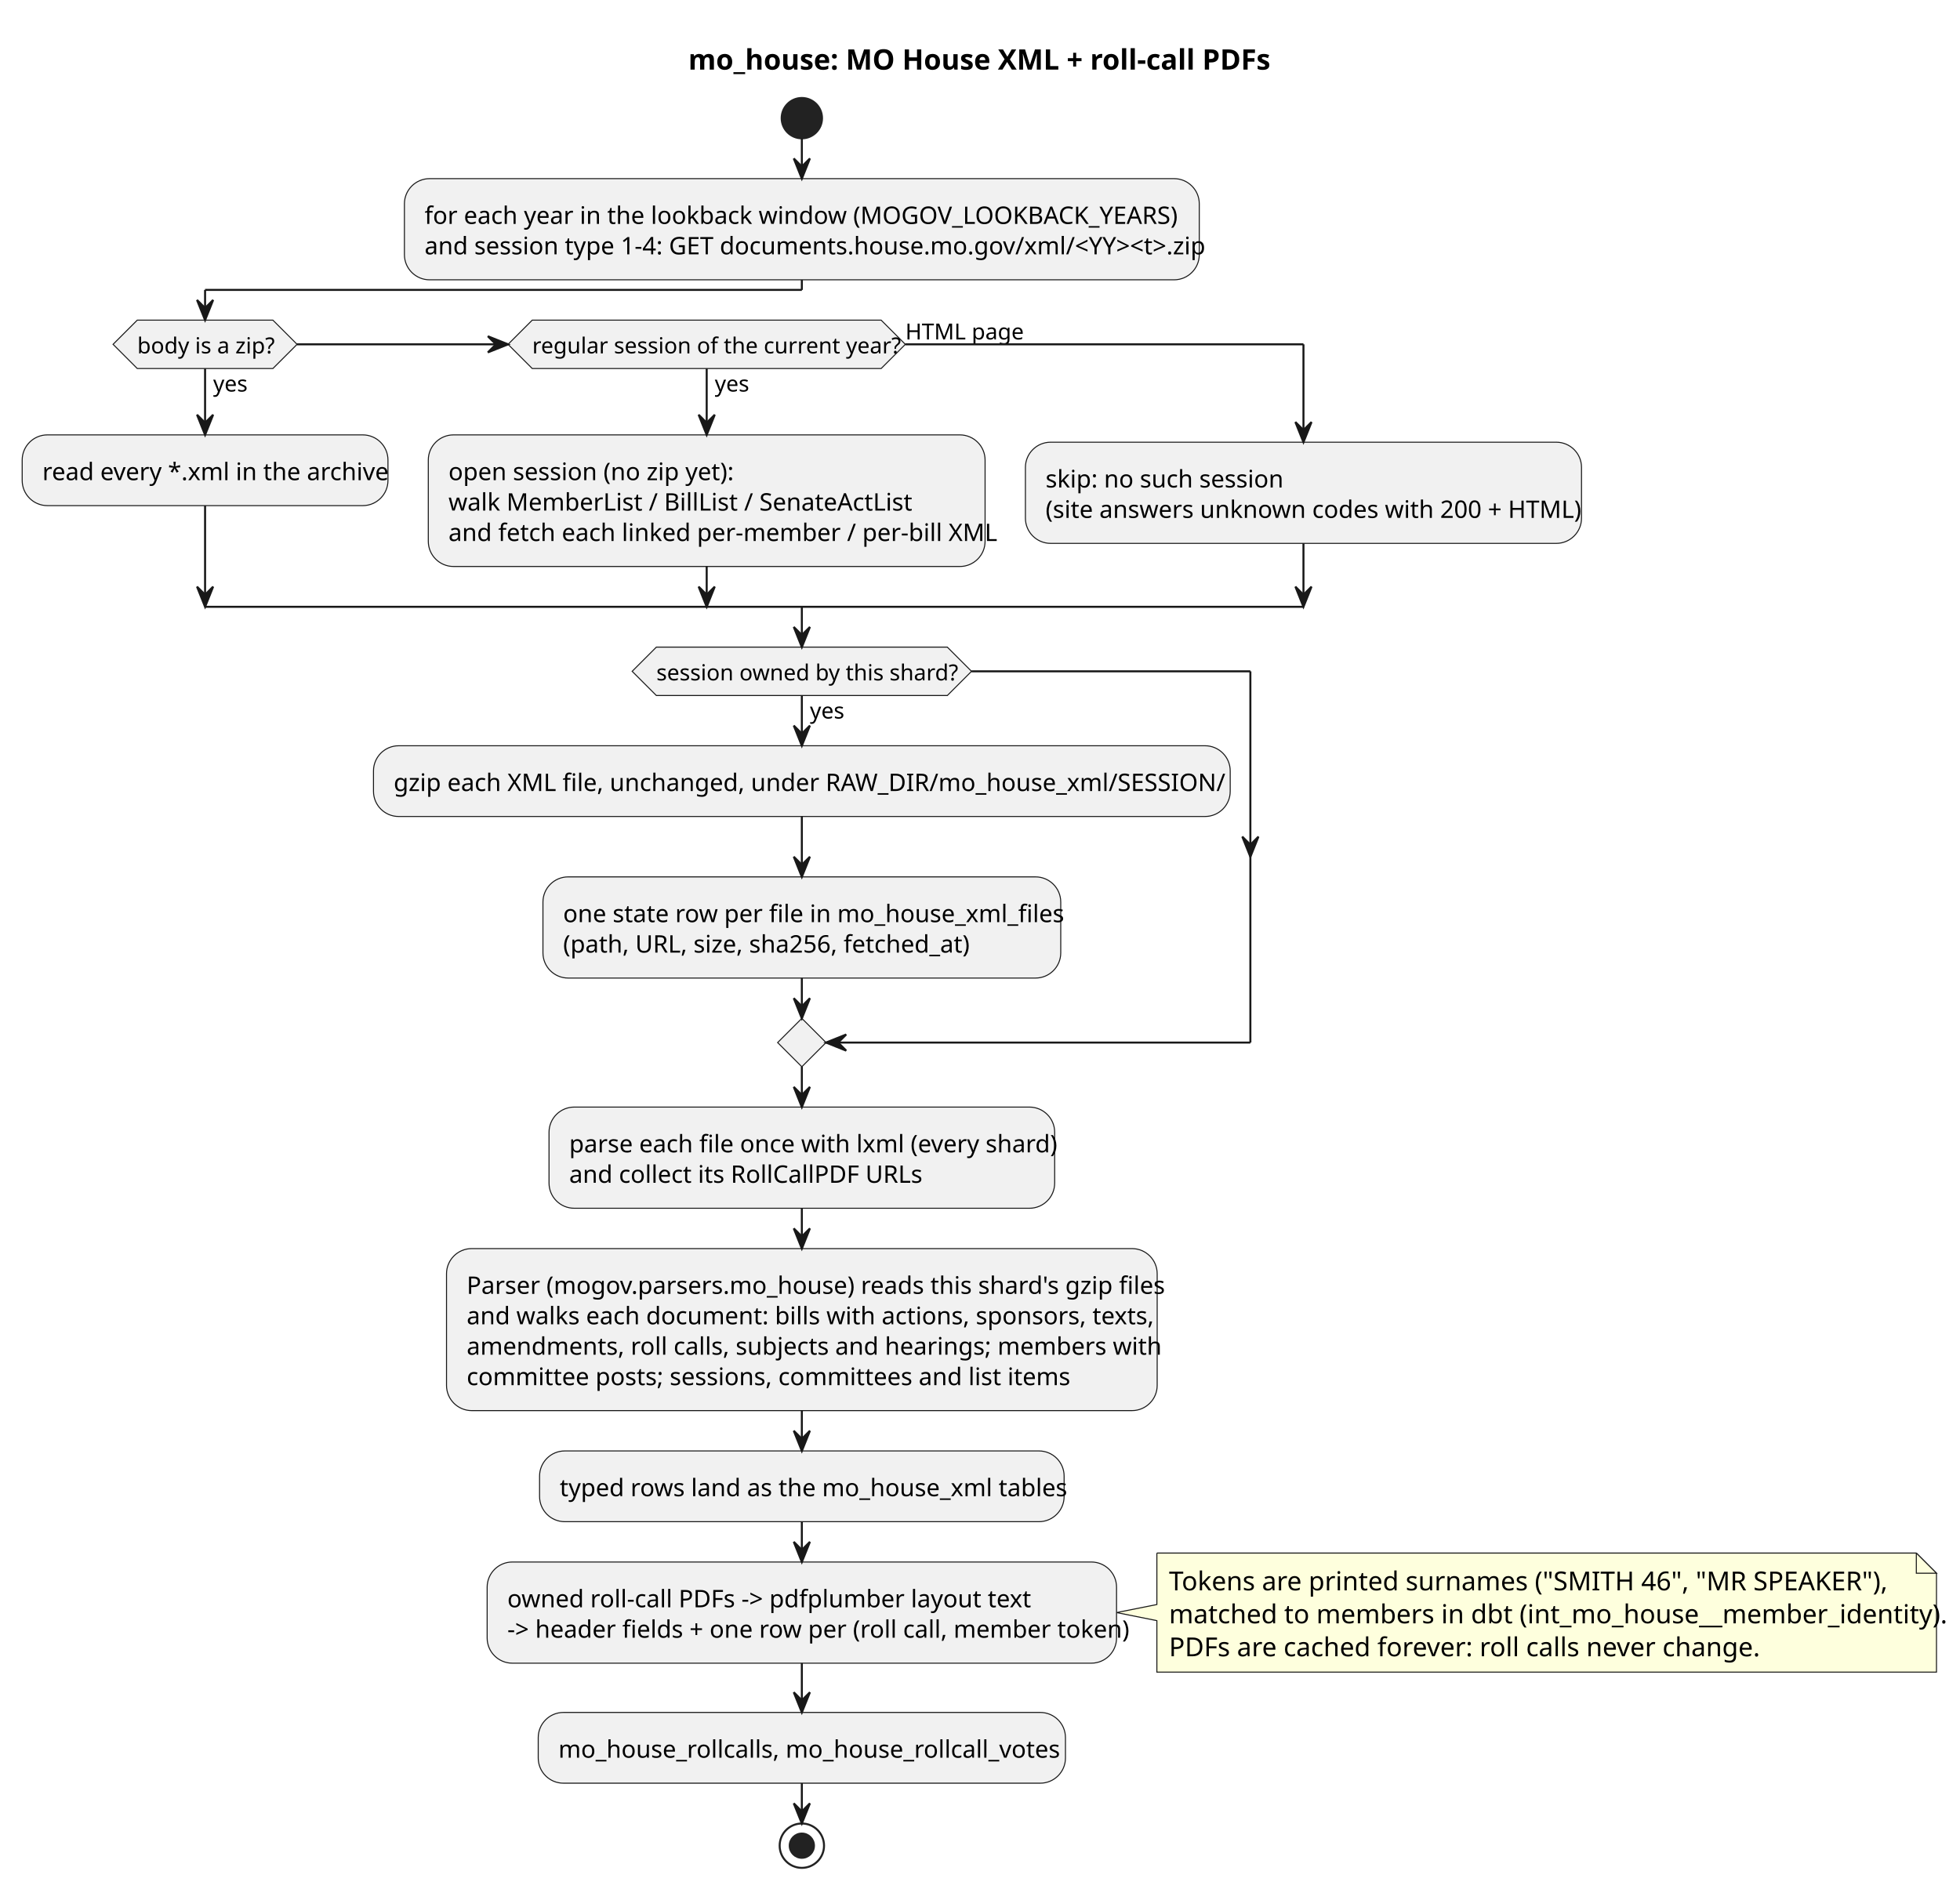
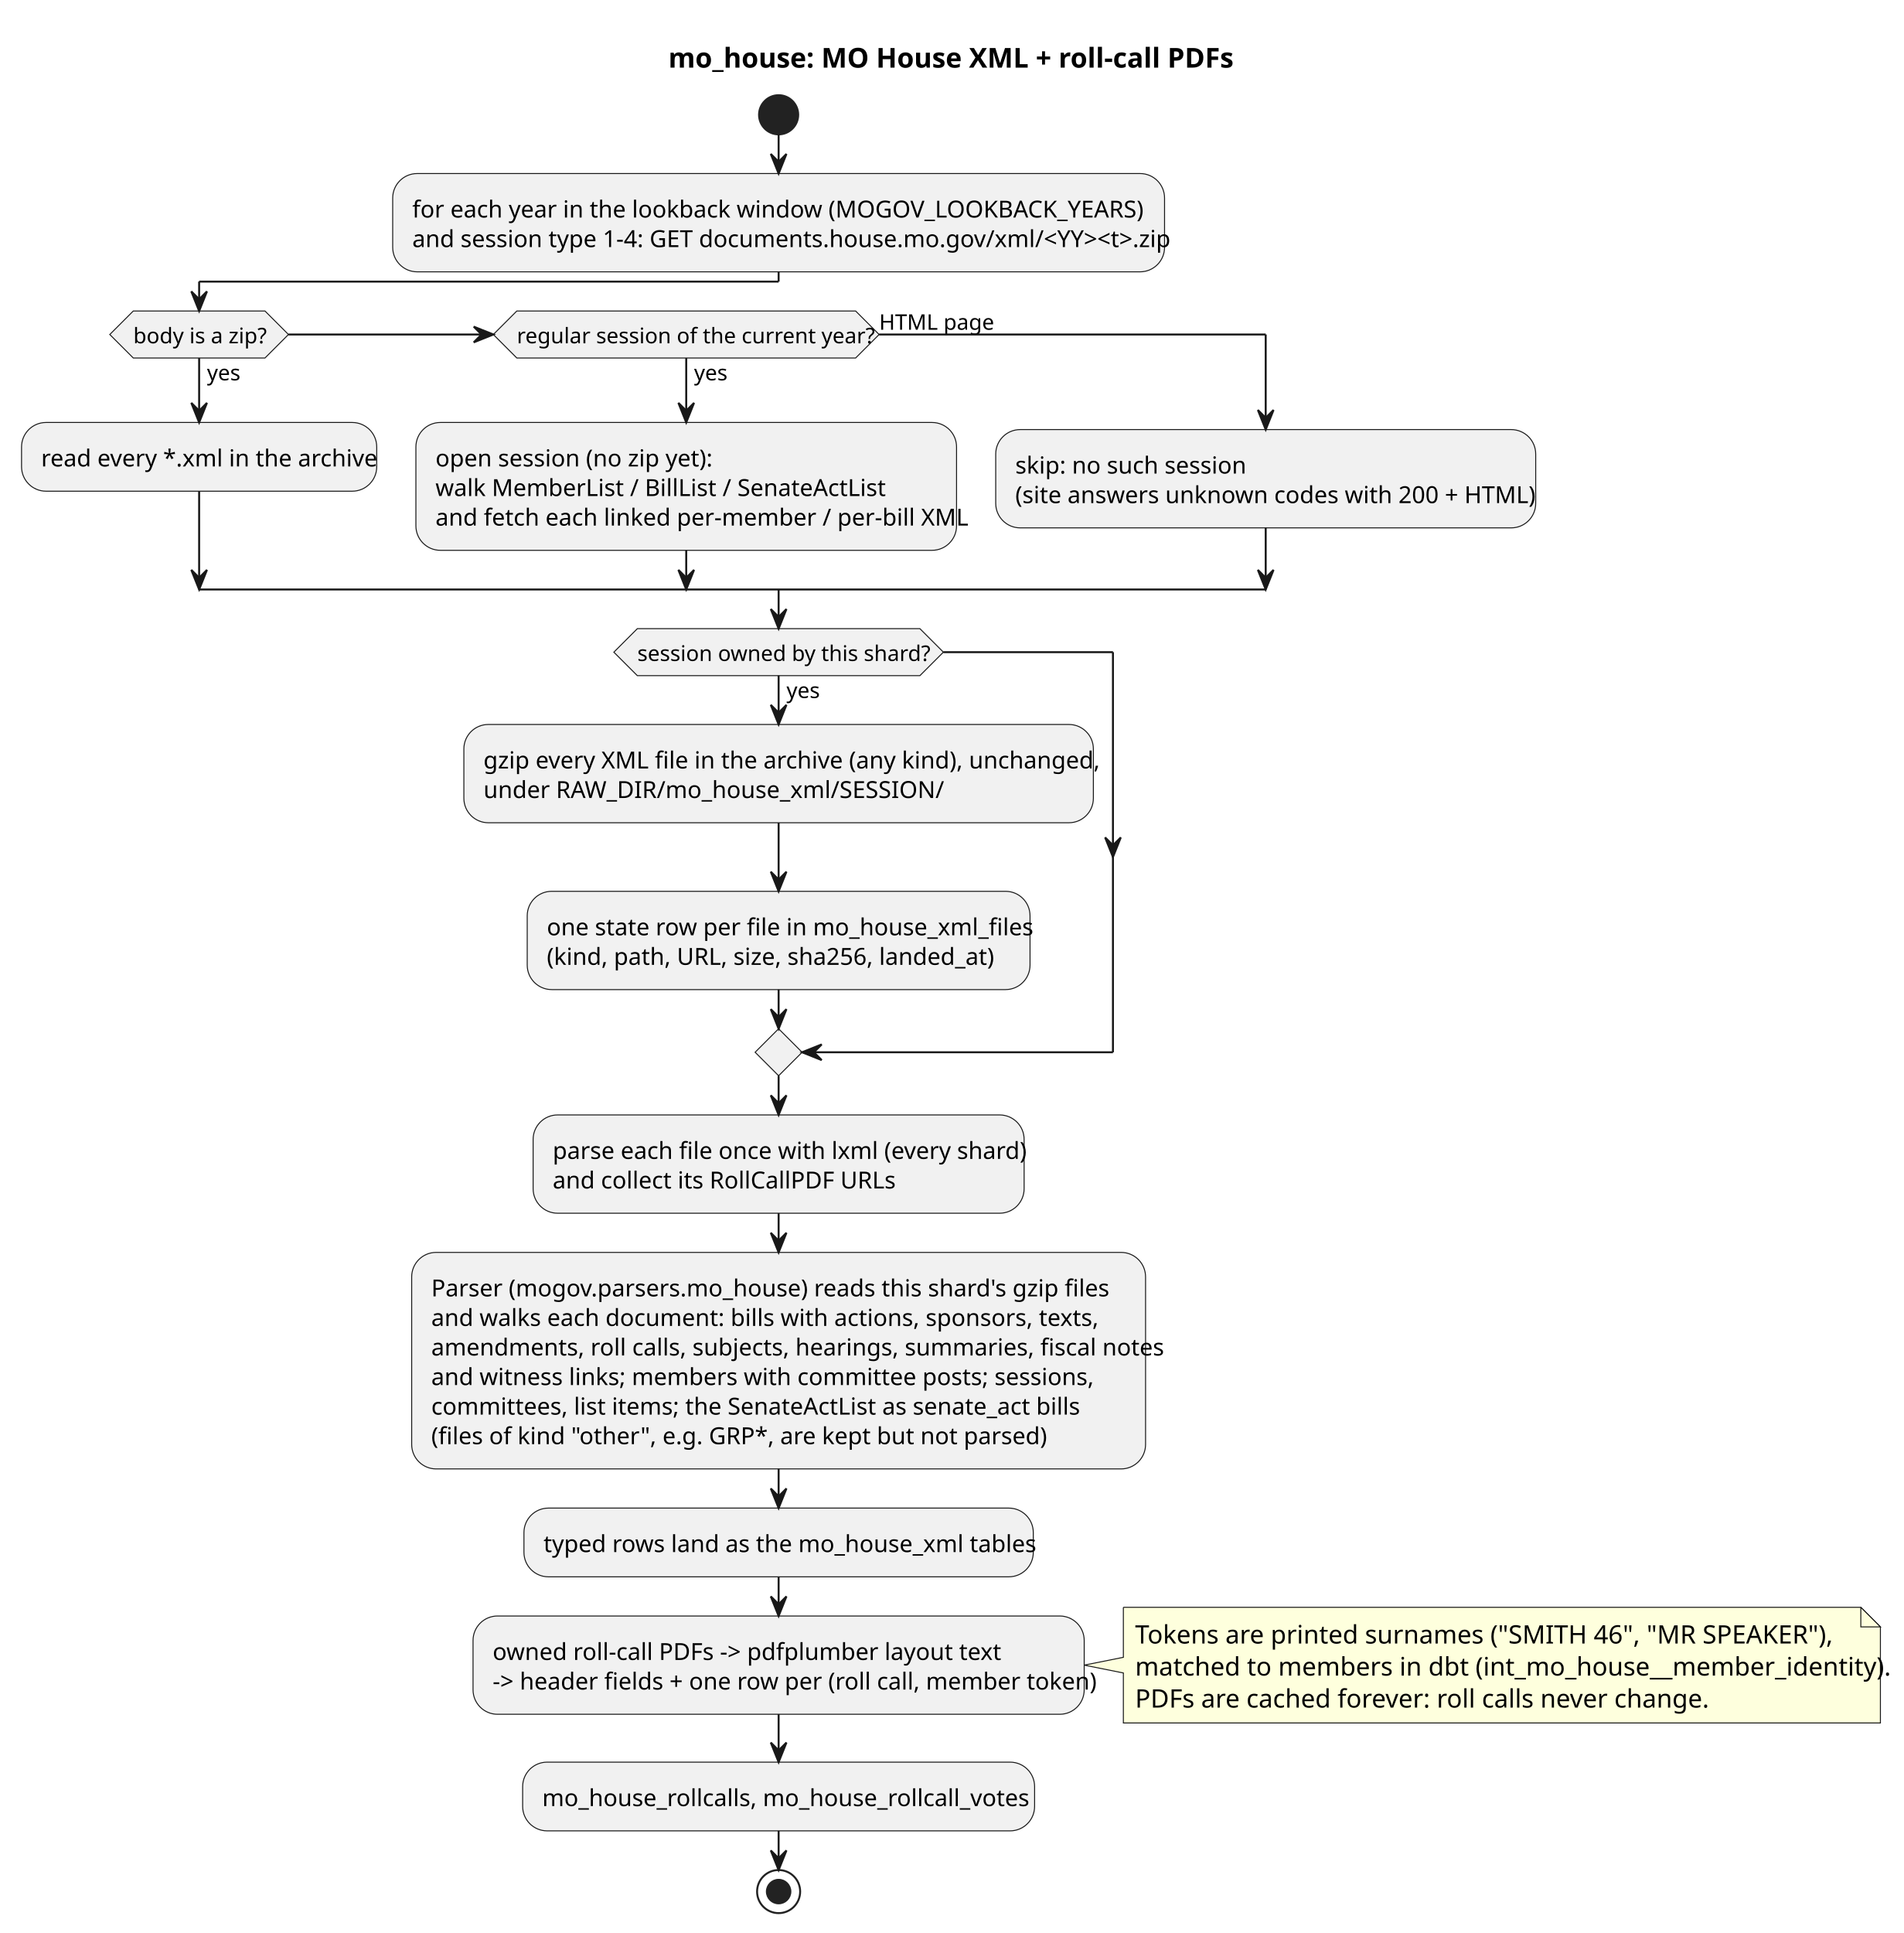
- <svg xmlns="http://www.w3.org/2000/svg" contentStyleType="text/css" height="937px" preserveAspectRatio="none" style="width:972px;height:937px;background:#FFFFFF;" version="1.1" viewBox="0 0 972 937" width="972px" zoomAndPan="magnify">
+ <svg xmlns="http://www.w3.org/2000/svg" contentStyleType="text/css" height="987px" preserveAspectRatio="none" style="width:972px;height:987px;background:#FFFFFF;" version="1.1" viewBox="0 0 972 987" width="972px" zoomAndPan="magnify">
  <defs />
  <g>
    <text fill="#000000" font-family="sans-serif" font-size="14" font-weight="bold" lengthAdjust="spacing" textLength="286.658" x="341.341" y="34.533">mo_house: MO House XML + roll-call PDFs</text>
    <ellipse cx="397.65" cy="58.609" fill="#222222" rx="10" ry="10" style="stroke:#222222;stroke-width:1.0;" />
    <rect fill="#F1F1F1" height="50.188" rx="12.5" ry="12.5" style="stroke:#181818;stroke-width:0.5;" width="394.197" x="200.552" y="88.609" />
    <text fill="#000000" font-family="sans-serif" font-size="12" lengthAdjust="spacing" textLength="374.156" x="210.552" y="111.066">for each year in the lookback window (MOGOV_LOOKBACK_YEARS)</text>
    <text fill="#000000" font-family="sans-serif" font-size="12" lengthAdjust="spacing" textLength="374.197" x="210.552" y="126.16">and session type 1-4: GET documents.house.mo.gov/xml/&lt;YY&gt;&lt;t&gt;.zip</text>
    <polygon fill="#F1F1F1" points="68.07,158.797,135.332,158.797,147.332,170.797,135.332,182.797,68.07,182.797,56.07,170.797,68.07,158.797" style="stroke:#181818;stroke-width:0.5;" />
    <text fill="#000000" font-family="sans-serif" font-size="11" lengthAdjust="spacing" textLength="17.118" x="105.701" y="194.216">yes</text>
    <text fill="#000000" font-family="sans-serif" font-size="11" lengthAdjust="spacing" textLength="67.262" x="68.07" y="175.298">body is a zip?</text>
    <rect fill="#F1F1F1" height="35.094" rx="12.5" ry="12.5" style="stroke:#181818;stroke-width:0.5;" width="181.402" x="11" y="215.716" />
    <text fill="#000000" font-family="sans-serif" font-size="12" lengthAdjust="spacing" textLength="161.402" x="21" y="238.173">read every *.xml in the archive</text>
    <polygon fill="#F1F1F1" points="263.944,158.797,436.979,158.797,448.979,170.797,436.979,182.797,263.944,182.797,251.944,170.797,263.944,158.797" style="stroke:#181818;stroke-width:0.5;" />
    <text fill="#000000" font-family="sans-serif" font-size="11" lengthAdjust="spacing" textLength="17.118" x="354.462" y="194.216">yes</text>
    <text fill="#000000" font-family="sans-serif" font-size="11" lengthAdjust="spacing" textLength="173.035" x="263.944" y="175.298">regular session of the current year?</text>
    <text fill="#000000" font-family="sans-serif" font-size="11" lengthAdjust="spacing" textLength="57.471" x="448.979" y="168.38">HTML page</text>
    <rect fill="#F1F1F1" height="65.281" rx="12.5" ry="12.5" style="stroke:#181818;stroke-width:0.5;" width="276.119" x="212.402" y="215.716" />
    <text fill="#000000" font-family="sans-serif" font-size="12" lengthAdjust="spacing" textLength="136.74" x="222.402" y="238.173">open session (no zip yet):</text>
    <text fill="#000000" font-family="sans-serif" font-size="12" lengthAdjust="spacing" textLength="218.748" x="222.402" y="253.267">walk MemberList / BillList / SenateActList</text>
    <text fill="#000000" font-family="sans-serif" font-size="12" lengthAdjust="spacing" textLength="256.119" x="222.402" y="268.36">and fetch each linked per-member / per-bill XML</text>
    <rect fill="#F1F1F1" height="50.188" rx="12.5" ry="12.5" style="stroke:#181818;stroke-width:0.5;" width="275.779" x="508.522" y="219.345" />
    <text fill="#000000" font-family="sans-serif" font-size="12" lengthAdjust="spacing" textLength="114.059" x="518.521" y="241.802">skip: no such session</text>
    <text fill="#000000" font-family="sans-serif" font-size="12" lengthAdjust="spacing" textLength="255.779" x="518.521" y="256.896">(site answers unknown codes with 200 + HTML)</text>
-     <rect fill="#F1F1F1" height="35.094" rx="12.5" ry="12.5" style="stroke:#181818;stroke-width:0.5;" width="424.865" x="185.218" y="369.915" />
-     <text fill="#000000" font-family="sans-serif" font-size="12" lengthAdjust="spacing" textLength="404.865" x="195.218" y="392.372">gzip each XML file, unchanged, under RAW_DIR/mo_house_xml/SESSION/</text>
-     <rect fill="#F1F1F1" height="50.188" rx="12.5" ry="12.5" style="stroke:#181818;stroke-width:0.5;" width="256.789" x="269.256" y="434.962" />
-     <text fill="#000000" font-family="sans-serif" font-size="12" lengthAdjust="spacing" textLength="236.789" x="279.256" y="457.419">one state row per file in mo_house_xml_files</text>
-     <text fill="#000000" font-family="sans-serif" font-size="12" lengthAdjust="spacing" textLength="198.779" x="279.256" y="472.513">(path, URL, size, sha256, fetched_at)</text>
+     <rect fill="#F1F1F1" height="50.188" rx="12.5" ry="12.5" style="stroke:#181818;stroke-width:0.5;" width="321.494" x="236.903" y="369.915" />
+     <text fill="#000000" font-family="sans-serif" font-size="12" lengthAdjust="spacing" textLength="301.494" x="246.903" y="392.372">gzip every XML file in the archive (any kind), unchanged,</text>
+     <text fill="#000000" font-family="sans-serif" font-size="12" lengthAdjust="spacing" textLength="234.088" x="246.903" y="407.466">under RAW_DIR/mo_house_xml/SESSION/</text>
+     <rect fill="#F1F1F1" height="50.188" rx="12.5" ry="12.5" style="stroke:#181818;stroke-width:0.5;" width="256.789" x="269.256" y="455.103" />
+     <text fill="#000000" font-family="sans-serif" font-size="12" lengthAdjust="spacing" textLength="236.789" x="279.256" y="477.56">one state row per file in mo_house_xml_files</text>
+     <text fill="#000000" font-family="sans-serif" font-size="12" lengthAdjust="spacing" textLength="224.133" x="279.256" y="492.653">(kind, path, URL, size, sha256, landed_at)</text>
    <polygon fill="#F1F1F1" points="325.498,320.997,469.803,320.997,481.803,332.997,469.803,344.997,325.498,344.997,313.498,332.997,325.498,320.997" style="stroke:#181818;stroke-width:0.5;" />
    <text fill="#000000" font-family="sans-serif" font-size="11" lengthAdjust="spacing" textLength="17.118" x="401.65" y="356.416">yes</text>
    <text fill="#000000" font-family="sans-serif" font-size="11" lengthAdjust="spacing" textLength="144.305" x="325.498" y="337.498">session owned by this shard?</text>
-     <polygon fill="#F1F1F1" points="397.65,505.149,409.65,517.149,397.65,529.149,385.65,517.149,397.65,505.149" style="stroke:#181818;stroke-width:0.5;" />
-     <rect fill="#F1F1F1" height="50.188" rx="12.5" ry="12.5" style="stroke:#181818;stroke-width:0.5;" width="250.76" x="272.271" y="549.149" />
-     <text fill="#000000" font-family="sans-serif" font-size="12" lengthAdjust="spacing" textLength="230.76" x="282.271" y="571.606">parse each file once with lxml (every shard)</text>
-     <text fill="#000000" font-family="sans-serif" font-size="12" lengthAdjust="spacing" textLength="174.721" x="282.271" y="586.7">and collect its RollCallPDF URLs</text>
-     <rect fill="#F1F1F1" height="80.375" rx="12.5" ry="12.5" style="stroke:#181818;stroke-width:0.5;" width="352.432" x="221.435" y="619.337" />
-     <text fill="#000000" font-family="sans-serif" font-size="12" lengthAdjust="spacing" textLength="332.432" x="231.435" y="641.794">Parser (mogov.parsers.mo_house) reads this shard's gzip files</text>
-     <text fill="#000000" font-family="sans-serif" font-size="12" lengthAdjust="spacing" textLength="322.822" x="231.435" y="656.888">and walks each document: bills with actions, sponsors, texts,</text>
-     <text fill="#000000" font-family="sans-serif" font-size="12" lengthAdjust="spacing" textLength="324.141" x="231.435" y="671.981">amendments, roll calls, subjects and hearings; members with</text>
-     <text fill="#000000" font-family="sans-serif" font-size="12" lengthAdjust="spacing" textLength="282.094" x="231.435" y="687.075">committee posts; sessions, committees and list items</text>
-     <rect fill="#F1F1F1" height="35.094" rx="12.5" ry="12.5" style="stroke:#181818;stroke-width:0.5;" width="260.135" x="267.583" y="719.712" />
-     <text fill="#000000" font-family="sans-serif" font-size="12" lengthAdjust="spacing" textLength="240.135" x="277.583" y="742.169">typed rows land as the mo_house_xml tables</text>
-     <path d="M573.716,770.372 L573.716,795.899 L553.716,799.899 L573.716,803.899 L573.716,829.427 A0,0 0 0 0 573.716,829.427 L960.341,829.427 A0,0 0 0 0 960.341,829.427 L960.341,780.372 L950.341,770.372 L573.716,770.372 A0,0 0 0 0 573.716,770.372 " fill="#FEFFDD" style="stroke:#181818;stroke-width:0.5;" />
-     <path d="M950.341,770.372 L950.341,780.372 L960.341,780.372 L950.341,770.372 " fill="#FEFFDD" style="stroke:#181818;stroke-width:0.5;" />
-     <text fill="#000000" font-family="sans-serif" font-size="13" lengthAdjust="spacing" textLength="354.402" x="579.716" y="788.867">Tokens are printed surnames ("SMITH 46", "MR SPEAKER"),</text>
-     <text fill="#000000" font-family="sans-serif" font-size="13" lengthAdjust="spacing" textLength="365.625" x="579.716" y="805.219">matched to members in dbt (int_mo_house__member_identity).</text>
-     <text fill="#000000" font-family="sans-serif" font-size="13" lengthAdjust="spacing" textLength="284.686" x="579.716" y="821.57">PDFs are cached forever: roll calls never change.</text>
-     <rect fill="#F1F1F1" height="50.188" rx="12.5" ry="12.5" style="stroke:#181818;stroke-width:0.5;" width="312.131" x="241.585" y="774.806" />
-     <text fill="#000000" font-family="sans-serif" font-size="12" lengthAdjust="spacing" textLength="245.772" x="251.585" y="797.263">owned roll-call PDFs -&gt; pdfplumber layout text</text>
-     <text fill="#000000" font-family="sans-serif" font-size="12" lengthAdjust="spacing" textLength="292.131" x="251.585" y="812.356">-&gt; header fields + one row per (roll call, member token)</text>
-     <rect fill="#F1F1F1" height="35.094" rx="12.5" ry="12.5" style="stroke:#181818;stroke-width:0.5;" width="261.465" x="266.918" y="849.427" />
-     <text fill="#000000" font-family="sans-serif" font-size="12" lengthAdjust="spacing" textLength="241.465" x="276.918" y="871.884">mo_house_rollcalls, mo_house_rollcall_votes</text>
-     <ellipse cx="397.65" cy="915.52" fill="none" rx="11" ry="11" style="stroke:#222222;stroke-width:1.0;" />
-     <ellipse cx="397.65" cy="915.52" fill="#222222" rx="6" ry="6" style="stroke:#222222;stroke-width:1.0;" />
+     <polygon fill="#F1F1F1" points="397.65,525.29,409.65,537.29,397.65,549.29,385.65,537.29,397.65,525.29" style="stroke:#181818;stroke-width:0.5;" />
+     <rect fill="#F1F1F1" height="50.188" rx="12.5" ry="12.5" style="stroke:#181818;stroke-width:0.5;" width="250.76" x="272.271" y="569.29" />
+     <text fill="#000000" font-family="sans-serif" font-size="12" lengthAdjust="spacing" textLength="230.76" x="282.271" y="591.747">parse each file once with lxml (every shard)</text>
+     <text fill="#000000" font-family="sans-serif" font-size="12" lengthAdjust="spacing" textLength="174.721" x="282.271" y="606.841">and collect its RollCallPDF URLs</text>
+     <rect fill="#F1F1F1" height="110.562" rx="12.5" ry="12.5" style="stroke:#181818;stroke-width:0.5;" width="374.809" x="210.246" y="639.477" />
+     <text fill="#000000" font-family="sans-serif" font-size="12" lengthAdjust="spacing" textLength="332.432" x="220.246" y="661.935">Parser (mogov.parsers.mo_house) reads this shard's gzip files</text>
+     <text fill="#000000" font-family="sans-serif" font-size="12" lengthAdjust="spacing" textLength="322.822" x="220.246" y="677.028">and walks each document: bills with actions, sponsors, texts,</text>
+     <text fill="#000000" font-family="sans-serif" font-size="12" lengthAdjust="spacing" textLength="354.809" x="220.246" y="692.122">amendments, roll calls, subjects, hearings, summaries, fiscal notes</text>
+     <text fill="#000000" font-family="sans-serif" font-size="12" lengthAdjust="spacing" textLength="319.447" x="220.246" y="707.216">and witness links; members with committee posts; sessions,</text>
+     <text fill="#000000" font-family="sans-serif" font-size="12" lengthAdjust="spacing" textLength="317.473" x="220.246" y="722.31">committees, list items; the SenateActList as senate_act bills</text>
+     <text fill="#000000" font-family="sans-serif" font-size="12" lengthAdjust="spacing" textLength="298.002" x="220.246" y="737.403">(files of kind "other", e.g. GRP*, are kept but not parsed)</text>
+     <rect fill="#F1F1F1" height="35.094" rx="12.5" ry="12.5" style="stroke:#181818;stroke-width:0.5;" width="260.135" x="267.583" y="770.04" />
+     <text fill="#000000" font-family="sans-serif" font-size="12" lengthAdjust="spacing" textLength="240.135" x="277.583" y="792.497">typed rows land as the mo_house_xml tables</text>
+     <path d="M573.716,820.7 L573.716,846.227 L553.716,850.227 L573.716,854.227 L573.716,879.755 A0,0 0 0 0 573.716,879.755 L960.341,879.755 A0,0 0 0 0 960.341,879.755 L960.341,830.7 L950.341,820.7 L573.716,820.7 A0,0 0 0 0 573.716,820.7 " fill="#FEFFDD" style="stroke:#181818;stroke-width:0.5;" />
+     <path d="M950.341,820.7 L950.341,830.7 L960.341,830.7 L950.341,820.7 " fill="#FEFFDD" style="stroke:#181818;stroke-width:0.5;" />
+     <text fill="#000000" font-family="sans-serif" font-size="13" lengthAdjust="spacing" textLength="354.402" x="579.716" y="839.195">Tokens are printed surnames ("SMITH 46", "MR SPEAKER"),</text>
+     <text fill="#000000" font-family="sans-serif" font-size="13" lengthAdjust="spacing" textLength="365.625" x="579.716" y="855.547">matched to members in dbt (int_mo_house__member_identity).</text>
+     <text fill="#000000" font-family="sans-serif" font-size="13" lengthAdjust="spacing" textLength="284.686" x="579.716" y="871.898">PDFs are cached forever: roll calls never change.</text>
+     <rect fill="#F1F1F1" height="50.188" rx="12.5" ry="12.5" style="stroke:#181818;stroke-width:0.5;" width="312.131" x="241.585" y="825.134" />
+     <text fill="#000000" font-family="sans-serif" font-size="12" lengthAdjust="spacing" textLength="245.772" x="251.585" y="847.591">owned roll-call PDFs -&gt; pdfplumber layout text</text>
+     <text fill="#000000" font-family="sans-serif" font-size="12" lengthAdjust="spacing" textLength="292.131" x="251.585" y="862.685">-&gt; header fields + one row per (roll call, member token)</text>
+     <rect fill="#F1F1F1" height="35.094" rx="12.5" ry="12.5" style="stroke:#181818;stroke-width:0.5;" width="261.465" x="266.918" y="899.755" />
+     <text fill="#000000" font-family="sans-serif" font-size="12" lengthAdjust="spacing" textLength="241.465" x="276.918" y="922.212">mo_house_rollcalls, mo_house_rollcall_votes</text>
+     <ellipse cx="397.65" cy="965.849" fill="none" rx="11" ry="11" style="stroke:#222222;stroke-width:1.0;" />
+     <ellipse cx="397.65" cy="965.849" fill="#222222" rx="6" ry="6" style="stroke:#222222;stroke-width:1.0;" />
    <line style="stroke:#181818;stroke-width:1.0;" x1="397.65" x2="397.65" y1="68.609" y2="88.609" />
    <polygon fill="#181818" points="393.65,78.609,397.65,88.609,401.65,78.609,397.65,82.609" style="stroke:#181818;stroke-width:1.0;" />
    <line style="stroke:#181818;stroke-width:1.0;" x1="101.701" x2="101.701" y1="182.797" y2="215.716" />
    <polygon fill="#181818" points="97.701,205.716,101.701,215.716,105.701,205.716,101.701,209.716" style="stroke:#181818;stroke-width:1.0;" />
    <line style="stroke:#181818;stroke-width:1.0;" x1="101.701" x2="101.701" y1="250.81" y2="300.997" />
    <polygon fill="#181818" points="97.701,290.997,101.701,300.997,105.701,290.997,101.701,294.997" style="stroke:#181818;stroke-width:1.0;" />
    <line style="stroke:#181818;stroke-width:1.0;" x1="350.462" x2="350.462" y1="182.797" y2="215.716" />
    <polygon fill="#181818" points="346.462,205.716,350.462,215.716,354.462,205.716,350.462,209.716" style="stroke:#181818;stroke-width:1.0;" />
    <line style="stroke:#181818;stroke-width:1.0;" x1="350.462" x2="350.462" y1="280.997" y2="300.997" />
    <polygon fill="#181818" points="346.462,290.997,350.462,300.997,354.462,290.997,350.462,294.997" style="stroke:#181818;stroke-width:1.0;" />
    <line style="stroke:#181818;stroke-width:1.0;" x1="147.332" x2="251.944" y1="170.797" y2="170.797" />
    <polygon fill="#181818" points="241.944,166.797,251.944,170.797,241.944,174.797,245.944,170.797" style="stroke:#181818;stroke-width:1.0;" />
    <line style="stroke:#181818;stroke-width:1.0;" x1="397.65" x2="397.65" y1="138.797" y2="143.797" />
    <line style="stroke:#181818;stroke-width:1.0;" x1="397.65" x2="101.701" y1="143.797" y2="143.797" />
    <line style="stroke:#181818;stroke-width:1.0;" x1="101.701" x2="101.701" y1="143.797" y2="158.797" />
    <polygon fill="#181818" points="97.701,148.797,101.701,158.797,105.701,148.797,101.701,152.797" style="stroke:#181818;stroke-width:1.0;" />
    <line style="stroke:#181818;stroke-width:1.0;" x1="448.979" x2="646.411" y1="170.797" y2="170.797" />
    <line style="stroke:#181818;stroke-width:1.0;" x1="646.411" x2="646.411" y1="170.797" y2="219.345" />
    <polygon fill="#181818" points="642.411,209.345,646.411,219.345,650.411,209.345,646.411,213.345" style="stroke:#181818;stroke-width:1.0;" />
    <line style="stroke:#181818;stroke-width:1.0;" x1="646.411" x2="646.411" y1="269.532" y2="300.997" />
    <polygon fill="#181818" points="642.411,290.997,646.411,300.997,650.411,290.997,646.411,294.997" style="stroke:#181818;stroke-width:1.0;" />
    <line style="stroke:#181818;stroke-width:1.0;" x1="101.701" x2="646.411" y1="300.997" y2="300.997" />
-     <line style="stroke:#181818;stroke-width:1.0;" x1="397.65" x2="397.65" y1="405.009" y2="434.962" />
-     <polygon fill="#181818" points="393.65,424.962,397.65,434.962,401.65,424.962,397.65,428.962" style="stroke:#181818;stroke-width:1.0;" />
+     <line style="stroke:#181818;stroke-width:1.0;" x1="397.65" x2="397.65" y1="420.103" y2="455.103" />
+     <polygon fill="#181818" points="393.65,445.103,397.65,455.103,401.65,445.103,397.65,449.103" style="stroke:#181818;stroke-width:1.0;" />
    <line style="stroke:#181818;stroke-width:1.0;" x1="397.65" x2="397.65" y1="344.997" y2="369.915" />
    <polygon fill="#181818" points="393.65,359.915,397.65,369.915,401.65,359.915,397.65,363.915" style="stroke:#181818;stroke-width:1.0;" />
-     <line style="stroke:#181818;stroke-width:1.0;" x1="481.803" x2="620.083" y1="332.997" y2="332.997" />
-     <polygon fill="#181818" points="616.083,415.009,620.083,425.009,624.083,415.009,620.083,419.009" style="stroke:#181818;stroke-width:1.0;" />
-     <line style="stroke:#181818;stroke-width:1.0;" x1="620.083" x2="620.083" y1="332.997" y2="517.149" />
-     <line style="stroke:#181818;stroke-width:1.0;" x1="620.083" x2="409.65" y1="517.149" y2="517.149" />
-     <polygon fill="#181818" points="419.65,513.149,409.65,517.149,419.65,521.149,415.65,517.149" style="stroke:#181818;stroke-width:1.0;" />
-     <line style="stroke:#181818;stroke-width:1.0;" x1="397.65" x2="397.65" y1="485.149" y2="505.149" />
-     <polygon fill="#181818" points="393.65,495.149,397.65,505.149,401.65,495.149,397.65,499.149" style="stroke:#181818;stroke-width:1.0;" />
+     <line style="stroke:#181818;stroke-width:1.0;" x1="481.803" x2="568.398" y1="332.997" y2="332.997" />
+     <polygon fill="#181818" points="564.398,427.603,568.398,437.603,572.398,427.603,568.398,431.603" style="stroke:#181818;stroke-width:1.0;" />
+     <line style="stroke:#181818;stroke-width:1.0;" x1="568.398" x2="568.398" y1="332.997" y2="537.29" />
+     <line style="stroke:#181818;stroke-width:1.0;" x1="568.398" x2="409.65" y1="537.29" y2="537.29" />
+     <polygon fill="#181818" points="419.65,533.29,409.65,537.29,419.65,541.29,415.65,537.29" style="stroke:#181818;stroke-width:1.0;" />
+     <line style="stroke:#181818;stroke-width:1.0;" x1="397.65" x2="397.65" y1="505.29" y2="525.29" />
+     <polygon fill="#181818" points="393.65,515.29,397.65,525.29,401.65,515.29,397.65,519.29" style="stroke:#181818;stroke-width:1.0;" />
    <line style="stroke:#181818;stroke-width:1.0;" x1="397.65" x2="397.65" y1="300.997" y2="320.997" />
    <polygon fill="#181818" points="393.65,310.997,397.65,320.997,401.65,310.997,397.65,314.997" style="stroke:#181818;stroke-width:1.0;" />
-     <line style="stroke:#181818;stroke-width:1.0;" x1="397.65" x2="397.65" y1="529.149" y2="549.149" />
-     <polygon fill="#181818" points="393.65,539.149,397.65,549.149,401.65,539.149,397.65,543.149" style="stroke:#181818;stroke-width:1.0;" />
-     <line style="stroke:#181818;stroke-width:1.0;" x1="397.65" x2="397.65" y1="599.337" y2="619.337" />
-     <polygon fill="#181818" points="393.65,609.337,397.65,619.337,401.65,609.337,397.65,613.337" style="stroke:#181818;stroke-width:1.0;" />
-     <line style="stroke:#181818;stroke-width:1.0;" x1="397.65" x2="397.65" y1="699.712" y2="719.712" />
-     <polygon fill="#181818" points="393.65,709.712,397.65,719.712,401.65,709.712,397.65,713.712" style="stroke:#181818;stroke-width:1.0;" />
-     <line style="stroke:#181818;stroke-width:1.0;" x1="397.65" x2="397.65" y1="754.806" y2="774.806" />
-     <polygon fill="#181818" points="393.65,764.806,397.65,774.806,401.65,764.806,397.65,768.806" style="stroke:#181818;stroke-width:1.0;" />
-     <line style="stroke:#181818;stroke-width:1.0;" x1="397.65" x2="397.65" y1="824.993" y2="849.427" />
-     <polygon fill="#181818" points="393.65,839.427,397.65,849.427,401.65,839.427,397.65,843.427" style="stroke:#181818;stroke-width:1.0;" />
-     <line style="stroke:#181818;stroke-width:1.0;" x1="397.65" x2="397.65" y1="884.52" y2="904.52" />
-     <polygon fill="#181818" points="393.65,894.52,397.65,904.52,401.65,894.52,397.65,898.52" style="stroke:#181818;stroke-width:1.0;" />
+     <line style="stroke:#181818;stroke-width:1.0;" x1="397.65" x2="397.65" y1="549.29" y2="569.29" />
+     <polygon fill="#181818" points="393.65,559.29,397.65,569.29,401.65,559.29,397.65,563.29" style="stroke:#181818;stroke-width:1.0;" />
+     <line style="stroke:#181818;stroke-width:1.0;" x1="397.65" x2="397.65" y1="619.477" y2="639.477" />
+     <polygon fill="#181818" points="393.65,629.477,397.65,639.477,401.65,629.477,397.65,633.477" style="stroke:#181818;stroke-width:1.0;" />
+     <line style="stroke:#181818;stroke-width:1.0;" x1="397.65" x2="397.65" y1="750.04" y2="770.04" />
+     <polygon fill="#181818" points="393.65,760.04,397.65,770.04,401.65,760.04,397.65,764.04" style="stroke:#181818;stroke-width:1.0;" />
+     <line style="stroke:#181818;stroke-width:1.0;" x1="397.65" x2="397.65" y1="805.134" y2="825.134" />
+     <polygon fill="#181818" points="393.65,815.134,397.65,825.134,401.65,815.134,397.65,819.134" style="stroke:#181818;stroke-width:1.0;" />
+     <line style="stroke:#181818;stroke-width:1.0;" x1="397.65" x2="397.65" y1="875.321" y2="899.755" />
+     <polygon fill="#181818" points="393.65,889.755,397.65,899.755,401.65,889.755,397.65,893.755" style="stroke:#181818;stroke-width:1.0;" />
+     <line style="stroke:#181818;stroke-width:1.0;" x1="397.65" x2="397.65" y1="934.849" y2="954.849" />
+     <polygon fill="#181818" points="393.65,944.849,397.65,954.849,401.65,944.849,397.65,948.849" style="stroke:#181818;stroke-width:1.0;" />
  </g>
</svg>
